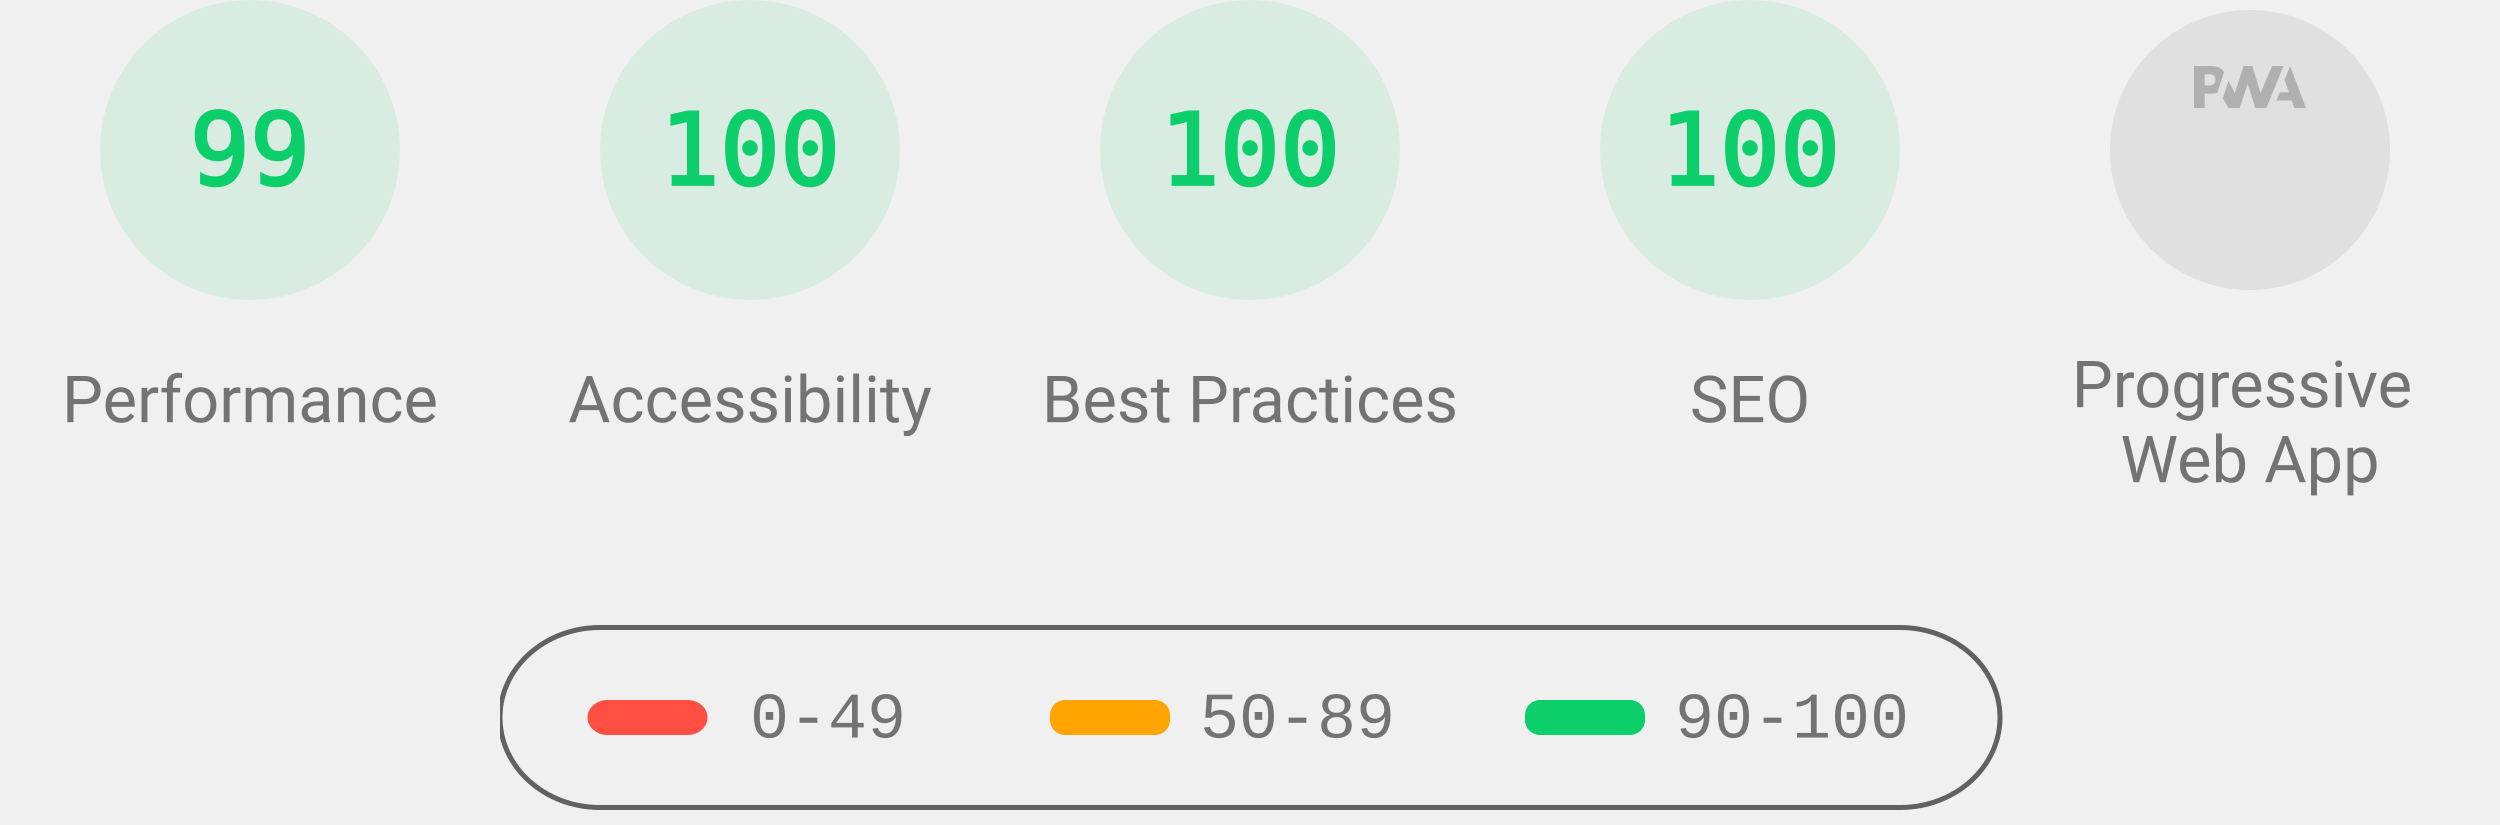
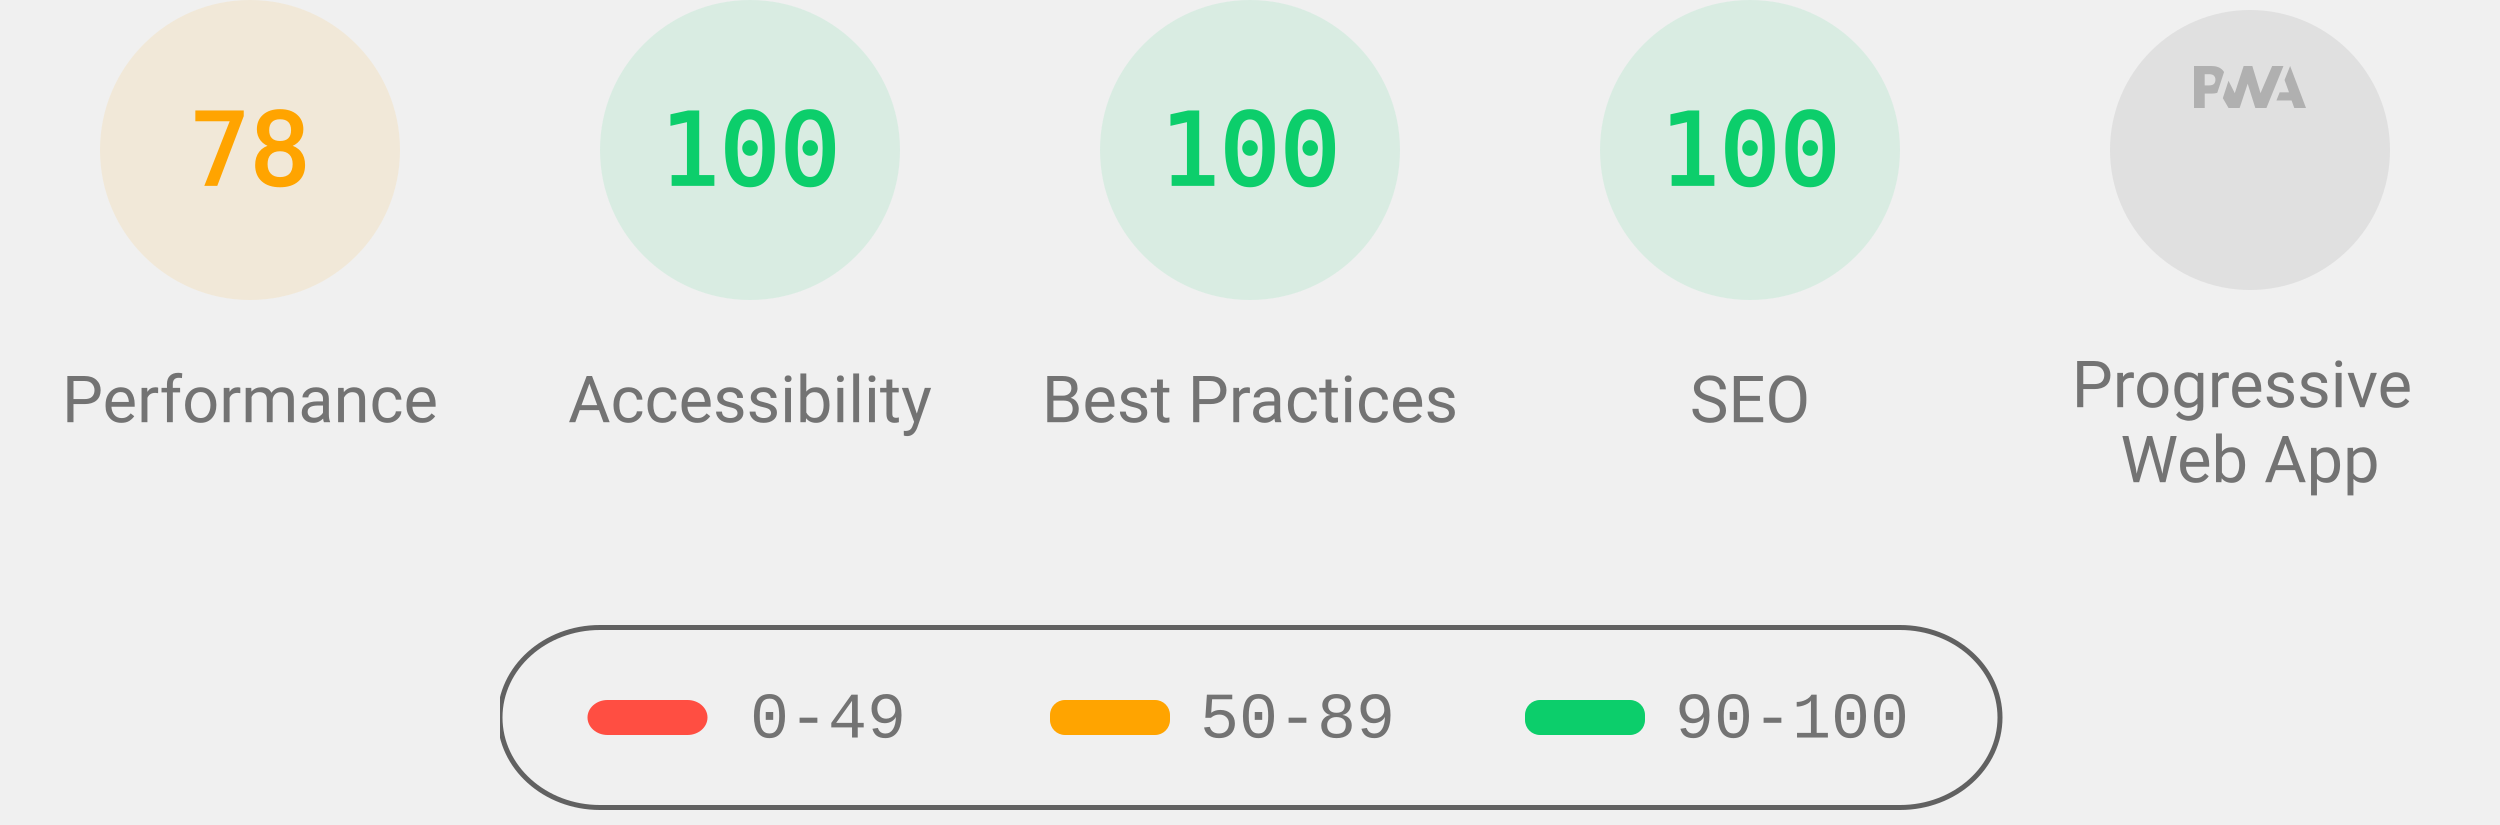
<svg xmlns="http://www.w3.org/2000/svg" class="theme--agnostic" fill="none" width="1000" height="330">
  <style>
			.gauge-base {
				opacity: 0.1
			}

			.gauge-arc {
				fill: none;
				animation-delay: 250ms;
				stroke-linecap: round;
				transform: rotate(-90deg);
				transform-origin: 100px 60px;
				animation: load-gauge 1s ease forwards
			}

			.guage-text {
				font-size: 40px;
				font-family: monospace;
				text-align: center
			}

			.guage-red {
				color: #ff4e42;
				fill: #ff4e42;
				stroke: #ff4e42
			}
			.guage-orange {
				color: #ffa400;
				fill: #ffa400;
				stroke: #ffa400
			}
			.guage-green {
				color: #0cce6b;
				fill: #0cce6b;
				stroke: #0cce6b
			}
			.theme--agnostic .guage-undefined {
				color: #5c5c5c;
				fill: #5c5c5c;
				stroke: #5c5c5c
			}
			.theme--light .guage-undefined {
				color: #1e1e1e;
				fill: #1e1e1e;
				stroke: #1e1e1e
			}
			.theme--dark .guage-undefined {
				color: #f5f5f5;
				fill: #f5f5f5;
				stroke: #f5f5f5
			}

			.guage-title {
				stroke: none;
				font-size: 26px;
				line-height: 26px;
				font-family: Roboto, Halvetica, Arial, sans-serif
			}
			.metric.guage-title {
				font-family: 'Courier New', Courier, monospace
			}
			.theme--agnostic .guage-title {
				color: #737373;
				fill: #737373
			}
			.theme--light .guage-title {
				color: #212121;
				fill: #212121
			}
			.theme--dark .guage-title {
				color: #f5f5f5;
				fill: #f5f5f5
			}

			@keyframes load-gauge {
				from {
					stroke-dasharray: 0 352.858
				}
			}
			.lh-gauge--pwa__disc {
				fill: #e0e0e0
			}
			.lh-gauge--pwa__logo {
				position: relative;
				fill: #b0b0b0
			}
			.lh-gauge--pwa__invisible {
				display: none
			}
			.lh-gauge--pwa__visible {
				display: inline
			}
			.guage-invisible {
				display: none
			}
			.lh-gauge--pwa__logo--primary-color {
				fill: #304ffe
			}
			.theme--agnostic .lh-gauge--pwa__logo--secondary-color {
				fill: #787878
			}
			.theme--light .lh-gauge--pwa__logo--secondary-color {
				fill: #3d3d3d
			}
			.theme--dark .lh-gauge--pwa__logo--secondary-color {
				fill: #d8b6b6
			}
			.theme--light #svg_2 {
				stroke: #00000022
			}
			.theme--agnostic #svg_2 {
				stroke: #616161
			}
			.theme--light #svg_2 {
				stroke: #00000022
			}
			.theme--dark #svg_2 {
				stroke: #f5f5f566
			}
		</style>
-   <svg class="guage-div guage-perf guage-green" viewBox="0 0 200 200" width="200" height="200" x="0" y="0">
-     <circle class="gauge-base" r="56" cx="100" cy="60" stroke-width="8" />
-     <circle class="gauge-arc guage-arc-1" r="56" cx="100" cy="60" stroke-width="8" style="stroke-dasharray: 348.339, 351.858;" />
-     <text class="guage-text" x="100px" y="60px" alignment-baseline="central" dominant-baseline="central" text-anchor="middle">99</text>
+   <svg class="guage-div guage-perf guage-orange" viewBox="0 0 200 200" width="200" height="200" x="0" y="0">
+     <circle class="gauge-base" r="56" cx="100" cy="60" stroke-width="8" />
+     <circle class="gauge-arc guage-arc-1" r="56" cx="100" cy="60" stroke-width="8" style="stroke-dasharray: 274.449, 351.858;" />
+     <text class="guage-text" x="100px" y="60px" alignment-baseline="central" dominant-baseline="central" text-anchor="middle">78</text>
    <text class="guage-title" x="100px" y="160px" alignment-baseline="central" dominant-baseline="central" text-anchor="middle">Performance</text>
  </svg>
  <svg class="guage-div guage-acc guage-green" viewBox="0 0 200 200" width="200" height="200" x="200" y="0">
    <circle class="gauge-base" r="56" cx="100" cy="60" stroke-width="8" />
    <circle class="gauge-arc guage-arc-2" r="56" cx="100" cy="60" stroke-width="8" style="stroke-dasharray: 351.858, 351.858;" />
    <text class="guage-text" x="100px" y="60px" alignment-baseline="central" dominant-baseline="central" text-anchor="middle">100</text>
    <text class="guage-title" x="100px" y="160px" alignment-baseline="central" dominant-baseline="central" text-anchor="middle">Accessibility</text>
  </svg>
  <svg class="guage-div guage-best guage-green" viewBox="0 0 200 200" width="200" height="200" x="400" y="0">
    <circle class="gauge-base" r="56" cx="100" cy="60" stroke-width="8" />
    <circle class="gauge-arc guage-arc-3" r="56" cx="100" cy="60" stroke-width="8" style="stroke-dasharray: 351.858, 351.858;" />
    <text class="guage-text" x="100px" y="60px" alignment-baseline="central" dominant-baseline="central" text-anchor="middle">100</text>
    <text class="guage-title" x="100px" y="160px" alignment-baseline="central" dominant-baseline="central" text-anchor="middle">Best Practices</text>
  </svg>
  <svg class="guage-div guage-seo guage-green" viewBox="0 0 200 200" width="200" height="200" x="600" y="0">
    <circle class="gauge-base" r="56" cx="100" cy="60" stroke-width="8" />
    <circle class="gauge-arc guage-arc-4" r="56" cx="100" cy="60" stroke-width="8" style="stroke-dasharray: 351.858, 351.858;" />
    <text class="guage-text" x="100px" y="60px" alignment-baseline="central" dominant-baseline="central" text-anchor="middle">100</text>
    <text class="guage-title" x="100px" y="160px" alignment-baseline="central" dominant-baseline="central" text-anchor="middle">SEO</text>
  </svg>
  <svg class="guage-div guage-pwa " viewBox="0 0 200 200" width="200" height="200" x="800" y="0">
    <svg viewBox="0 0 60 60" width="112" height="112" x="44" y="4">
      <defs>
        <linearGradient id="lh-gauge--pwa__check-circle__gradient-0" x1="50%" y1="0%" x2="50%" y2="100%">
          <stop stop-color="#00C852" offset="0%" />
          <stop stop-color="#009688" offset="100%" />
        </linearGradient>
        <linearGradient id="lh-gauge--pwa__installable__shadow-gradient-0" x1="76.056%" x2="24.111%" y1="82.995%" y2="24.735%">
          <stop stop-color="#A5D6A7" offset="0%" />
          <stop stop-color="#80CBC4" offset="100%" />
        </linearGradient>
        <linearGradient id="lh-gauge--pwa__fast-reliable__shadow-gradient-0" x1="76.056%" y1="82.995%" x2="25.678%" y2="26.493%">
          <stop stop-color="#64B5F6" offset="0%" />
          <stop stop-color="#2979FF" offset="100%" />
        </linearGradient>
        <g id="lh-gauge--pwa__fast-reliable-badge-0">
          <circle fill="#FFFFFF" cx="10" cy="10" r="10" />
          <path fill="#304FFE" d="M10 3.58l5.25 2.34v3.5c0 3.23-2.24 6.26-5.25 7-3.01-.74-5.25-3.77-5.25-7v-3.5L10 3.58zm-.47 10.74l2.76-4.83.03-.07c.04-.08 0-.24-.22-.24h-1.64l.47-3.26h-.47l-2.7 4.77c-.02.01.05-.1-.04.05-.09.16-.1.31.18.31h1.63l-.47 3.27h.47z" />
        </g>
        <g id="lh-gauge--pwa__installable-badge-0">
          <circle fill="#FFFFFF" cx="10" cy="10" r="10" />
          <path fill="#009688" d="M10 4.167A5.835 5.835 0 0 0 4.167 10 5.835 5.835 0 0 0 10 15.833 5.835 5.835 0 0 0 15.833 10 5.835 5.835 0 0 0 10 4.167zm2.917 6.416h-2.334v2.334H9.417v-2.334H7.083V9.417h2.334V7.083h1.166v2.334h2.334v1.166z" />
        </g>
      </defs>
      <g stroke="none" fill-rule="nonzero">
        <circle class="lh-gauge--pwa__disc" cx="30" cy="30" r="30" />
        <g class="lh-gauge--pwa__logo">
          <path d="M35.66 19.39l.7-1.75h2L37.4 15 38.6 12l3.4 9h-2.51l-.58-1.61z" />
          <path d="M33.52 21l3.65-9h-2.42l-2.5 5.82L30.5 12h-1.86l-1.9 5.82-1.35-2.65-1.21 3.72L25.4 21h2.38l1.72-5.2 1.64 5.2z" />
          <path fill-rule="nonzero" d="M20.3 17.91h1.48c.45 0 .85-.05 1.2-.15l.39-1.18 1.07-3.3a2.64 2.64 0 0 0-.28-.37c-.55-.6-1.36-.91-2.42-.91H18v9h2.3V17.9zm1.96-3.84c.22.22.33.5.33.87 0 .36-.1.65-.29.87-.2.23-.59.35-1.15.35h-.86v-2.41h.87c.52 0 .89.1 1.1.32z" />
        </g>
        <rect class="lh-gauge--pwa__component lh-gauge--pwa__na-line lh-gauge--pwa__invisible" fill="#FFFFFF" x="20" y="32" width="20" height="4" rx="2" />
        <g class="lh-gauge--pwa__component lh-gauge--pwa__fast-reliable-badge lh-gauge--pwa__invisible" transform="translate(20, 29)">
          <path fill="url(#lh-gauge--pwa__fast-reliable__shadow-gradient-0)" d="M33.63 19.49A30 30 0 0 1 16.2 30.36L3 17.14 17.14 3l16.49 16.49z" />
          <use href="#lh-gauge--pwa__fast-reliable-badge-0" />
        </g>
        <g class="lh-gauge--pwa__component lh-gauge--pwa__installable-badge lh-gauge--pwa__invisible" transform="translate(20, 29)">
          <path fill="url(#lh-gauge--pwa__installable__shadow-gradient-0)" d="M33.629 19.487c-4.272 5.453-10.391 9.39-17.415 10.869L3 17.142 17.142 3 33.63 19.487z" />
          <use href="#lh-gauge--pwa__installable-badge-0" />
        </g>
        <g class="lh-gauge--pwa__component lh-gauge--pwa__fast-reliable-installable-badges lh-gauge--pwa__invisible">
          <g transform="translate(8, 29)">
            <path fill="url(#lh-gauge--pwa__fast-reliable__shadow-gradient-0)" d="M16.321 30.463L3 17.143 17.142 3l22.365 22.365A29.864 29.864 0 0 1 22 31c-1.942 0-3.84-.184-5.679-.537z" />
            <use href="#lh-gauge--pwa__fast-reliable-badge-0" />
          </g>
          <g transform="translate(32, 29)">
            <path fill="url(#lh-gauge--pwa__installable__shadow-gradient-0)" d="M25.982 11.84a30.107 30.107 0 0 1-13.08 15.203L3 17.143 17.142 3l8.84 8.84z" />
            <use href="#lh-gauge--pwa__installable-badge-0" />
          </g>
        </g>
        <g class="lh-gauge--pwa__component lh-gauge--pwa__check-circle lh-gauge--pwa__invisible" transform="translate(18, 28)">
          <circle fill="#FFFFFF" cx="12" cy="12" r="12" />
          <path fill="url(#lh-gauge--pwa__check-circle__gradient-0)" d="M12 2a10 10 0 1 0 0 20 10 10 0 0 0 0-20zm-2 15l-5-5 1.41-1.41L10 14.17l7.59-7.59L19 8l-9 9z" />
        </g>
      </g>
    </svg>
    <text class="guage-title" y="160px" alignment-baseline="central" dominant-baseline="central" text-anchor="middle">
      <tspan x="100px" dy="-6px">Progressive</tspan>
      <tspan x="100px" dy="30px">Web App</tspan>
    </text>
  </svg>
  <svg width="604" height="76" x="200" y="250">
    <g>
      <rect fill="none" id="canvas_background" height="80" width="604" y="-1" x="-1" />
      <g display="none" overflow="visible" y="0" x="0" height="100%" width="100%" id="canvasGrid">
        <rect fill="url(#gridpattern)" stroke-width="0" y="0" x="0" height="100%" width="100%" />
      </g>
    </g>
    <g>
      <rect fill-opacity="0" stroke-width="2" rx="40" id="svg_2" height="72" width="600" y="1" x="0" fill="#000000" />
      <rect stroke="#000" rx="8" id="svg_3" height="14" width="48" y="30" x="35" stroke-opacity="null" stroke-width="0" fill="#ff4e42" />
      <rect stroke="#000" rx="6" id="svg_4" height="14" width="48" y="30" x="220" stroke-opacity="null" stroke-width="0" fill="#ffa400" />
      <rect stroke="#000" rx="6" id="svg_5" height="14" width="48" y="30" x="410" stroke-opacity="null" stroke-width="0" fill="#0cce6b" />
      <text class="metric guage-title" xml:space="preserve" text-anchor="start" font-size="26" id="svg_6" y="45" x="100" stroke-opacity="null" stroke-width="0" stroke="#000">0-49</text>
      <text class="metric guage-title" xml:space="preserve" text-anchor="start" font-size="26" id="svg_7" y="45" x="280" stroke-opacity="null" stroke-width="0" stroke="#000">50-89</text>
      <text class="metric guage-title" xml:space="preserve" text-anchor="start" font-size="26" id="svg_8" y="45" x="470" stroke-opacity="null" stroke-width="0" stroke="#000">90-100</text>
    </g>
  </svg>
</svg>
